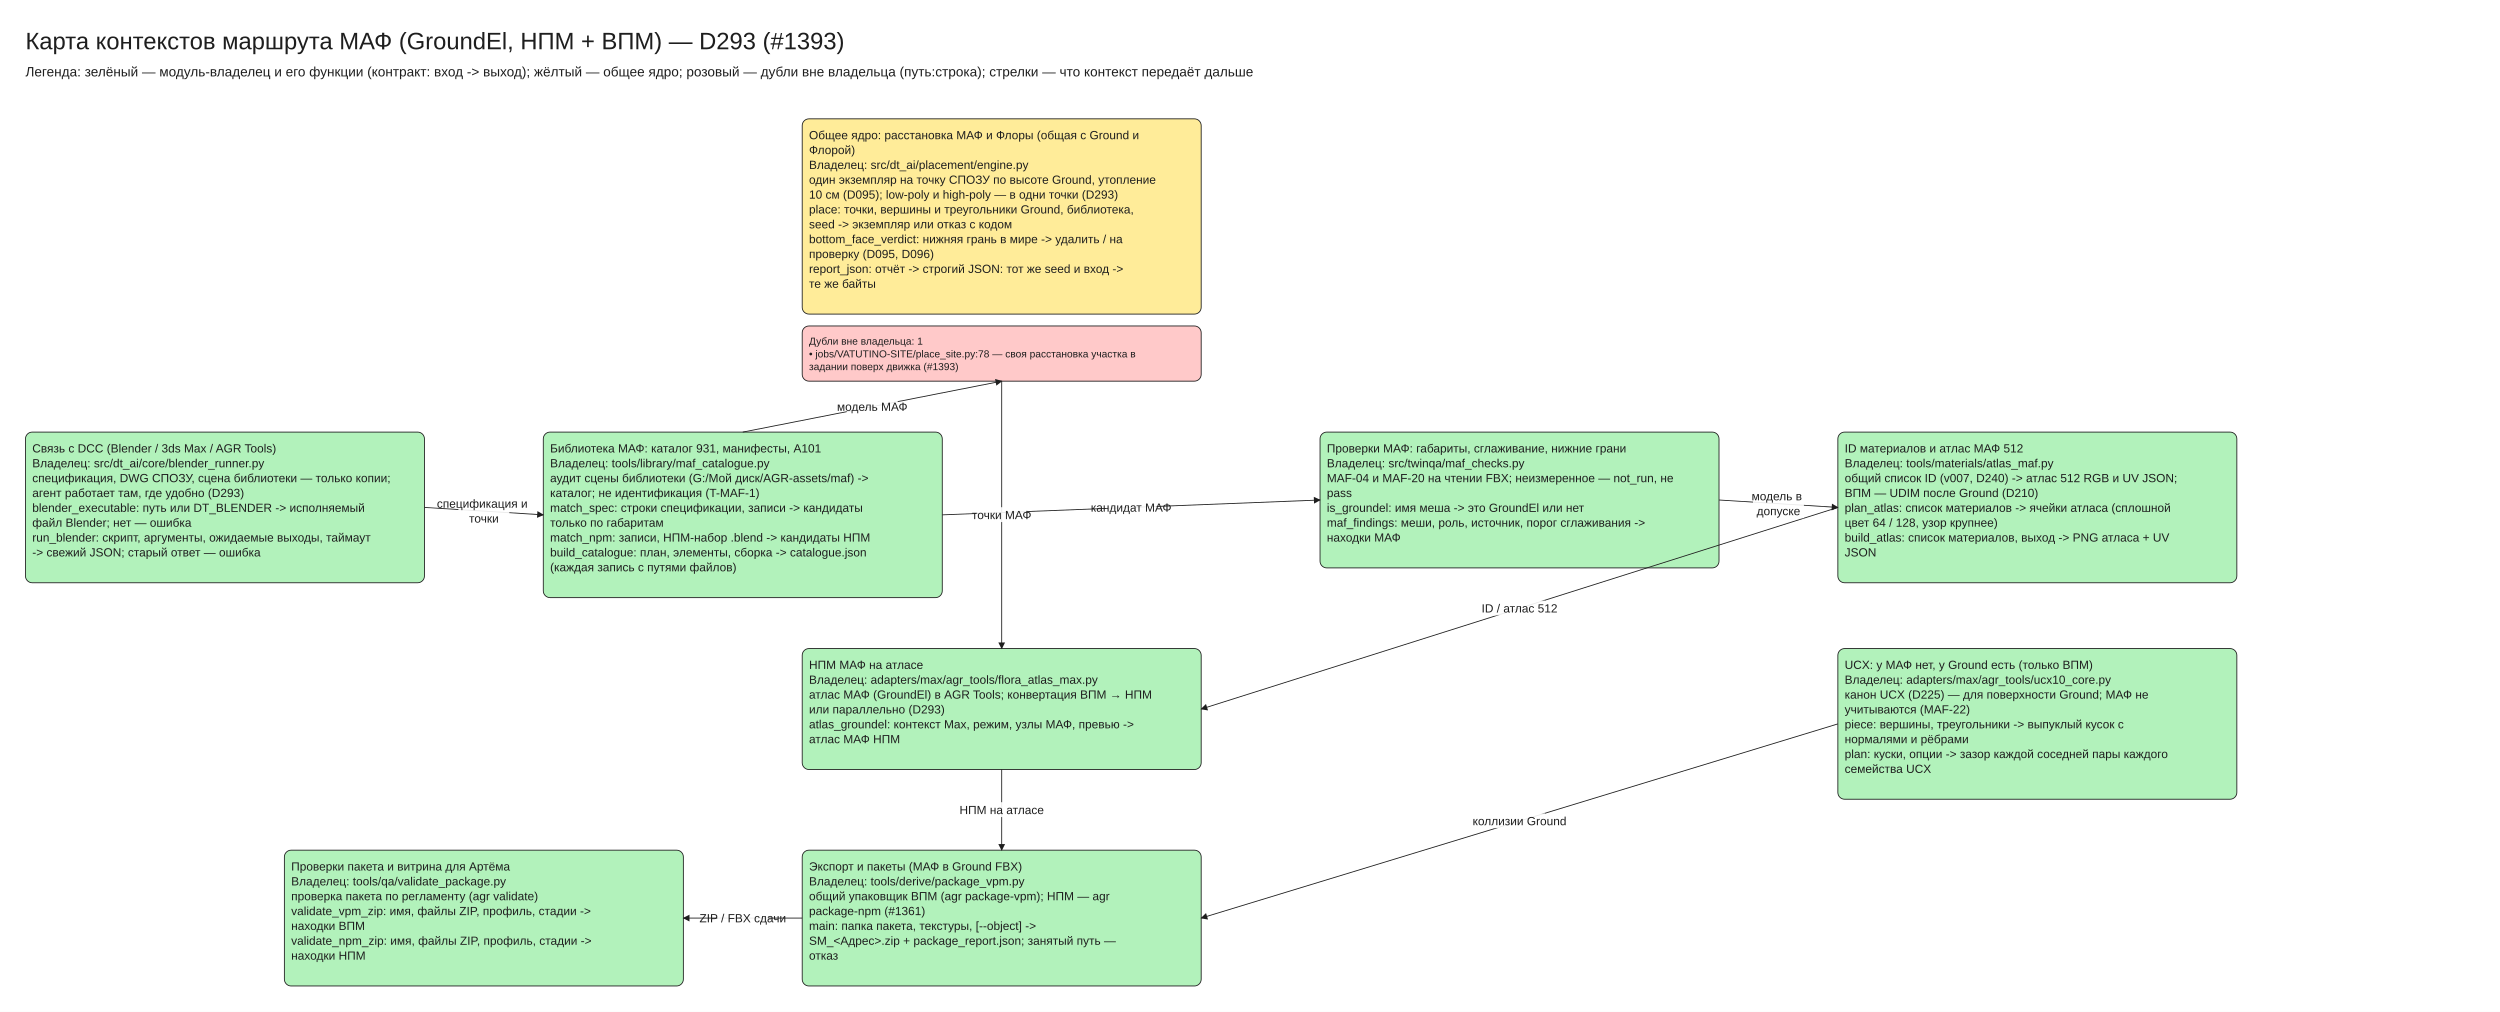
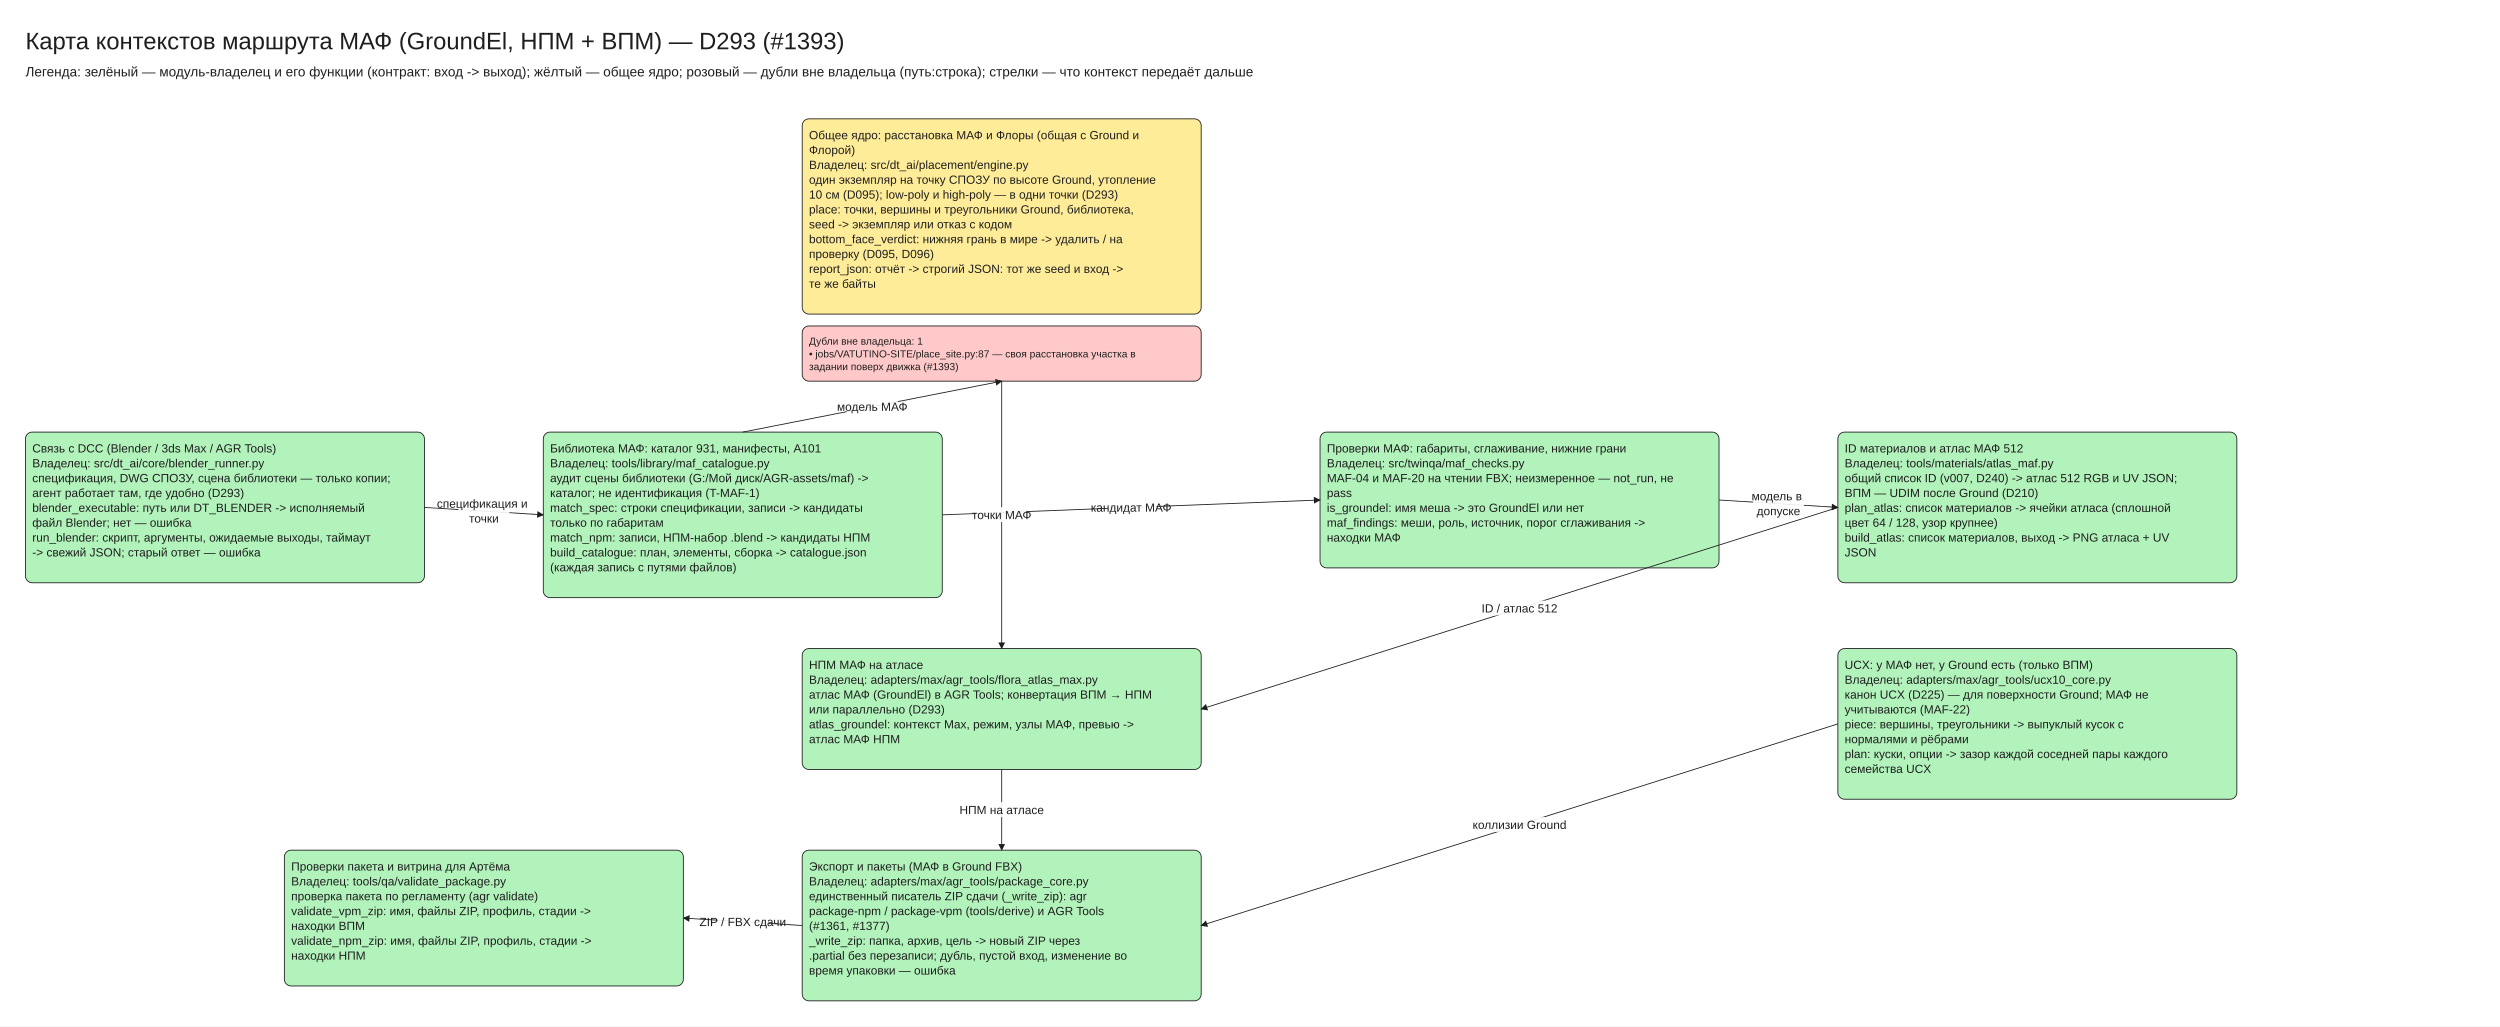
- <svg xmlns="http://www.w3.org/2000/svg" viewBox="10 -30 2945 1192" width="2945" height="1192" font-family="Segoe UI, Arial, sans-serif">
+ <svg xmlns="http://www.w3.org/2000/svg" viewBox="10 -30 2945 1209" width="2945" height="1209" font-family="Segoe UI, Arial, sans-serif">
  <defs>
    <marker id="arrow" viewBox="0 0 10 10" refX="9" refY="5" markerWidth="8" markerHeight="8" orient="auto-start-reverse">
      <path d="M0,0 L10,5 L0,10 z" fill="#1e1e1e" />
    </marker>
  </defs>
-   <rect x="10" y="-30" width="2945" height="1192" fill="#ffffff" />
+   <rect x="10" y="-30" width="2945" height="1209" fill="#ffffff" />
  <rect x="955.0" y="110" width="470" height="230.0" rx="8" fill="#ffec99" stroke="#1e1e1e" />
  <rect x="955.0" y="354.0" width="470" height="65.0" rx="8" fill="#ffc9c9" stroke="#1e1e1e" />
  <rect x="40.0" y="479.0" width="470" height="177.5" rx="8" fill="#b2f2bb" stroke="#1e1e1e" />
  <rect x="650.0" y="479.0" width="470" height="195.0" rx="8" fill="#b2f2bb" stroke="#1e1e1e" />
  <rect x="1565.0" y="479.0" width="470" height="160.0" rx="8" fill="#b2f2bb" stroke="#1e1e1e" />
  <rect x="2175.0" y="479.0" width="470" height="177.5" rx="8" fill="#b2f2bb" stroke="#1e1e1e" />
  <rect x="955.0" y="734.0" width="470" height="142.5" rx="8" fill="#b2f2bb" stroke="#1e1e1e" />
  <rect x="2175.0" y="734.0" width="470" height="177.5" rx="8" fill="#b2f2bb" stroke="#1e1e1e" />
-   <rect x="955.0" y="971.5" width="470" height="160.0" rx="8" fill="#b2f2bb" stroke="#1e1e1e" />
+   <rect x="955.0" y="971.5" width="470" height="177.5" rx="8" fill="#b2f2bb" stroke="#1e1e1e" />
  <rect x="345.0" y="971.5" width="470" height="160.0" rx="8" fill="#b2f2bb" stroke="#1e1e1e" />
  <line x1="510.0" y1="567.75" x2="650.0" y2="576.5" stroke="#1e1e1e" marker-end="url(#arrow)" />
  <line x1="1120.0" y1="576.5" x2="1565.0" y2="559.0" stroke="#1e1e1e" marker-end="url(#arrow)" />
  <line x1="2035.0" y1="559.0" x2="2175.0" y2="567.75" stroke="#1e1e1e" marker-end="url(#arrow)" />
  <line x1="885.0" y1="479.0" x2="1190.0" y2="419.0" stroke="#1e1e1e" marker-end="url(#arrow)" />
  <line x1="1190.0" y1="419.0" x2="1190.0" y2="734.0" stroke="#1e1e1e" marker-end="url(#arrow)" />
  <line x1="2175.0" y1="567.75" x2="1425.0" y2="805.25" stroke="#1e1e1e" marker-end="url(#arrow)" />
  <line x1="1190.0" y1="876.5" x2="1190.0" y2="971.5" stroke="#1e1e1e" marker-end="url(#arrow)" />
-   <line x1="2175.0" y1="822.75" x2="1425.0" y2="1051.5" stroke="#1e1e1e" marker-end="url(#arrow)" />
-   <line x1="955.0" y1="1051.5" x2="815.0" y2="1051.5" stroke="#1e1e1e" marker-end="url(#arrow)" />
+   <line x1="2175.0" y1="822.75" x2="1425.0" y2="1060.25" stroke="#1e1e1e" marker-end="url(#arrow)" />
+   <line x1="955.0" y1="1060.25" x2="815.0" y2="1051.5" stroke="#1e1e1e" marker-end="url(#arrow)" />
  <text x="40" y="0" font-size="28" text-anchor="start" fill="#1e1e1e">
    <tspan x="40" dy="28">Карта контекстов маршрута МАФ (GroundEl, НПМ + ВПМ) — D293 (#1393)</tspan>
  </text>
  <text x="40" y="44" font-size="16" text-anchor="start" fill="#1e1e1e">
    <tspan x="40" dy="16">Легенда: зелёный — модуль-владелец и его функции (контракт: вход -&gt; выход); жёлтый — общее ядро; розовый — дубли вне владельца (путь:строка); стрелки — что контекст передаёт дальше</tspan>
  </text>
  <text x="963.0" y="120.0" font-size="14" text-anchor="start" fill="#1e1e1e">
    <tspan x="963.0" dy="14">Общее ядро: расстановка МАФ и Флоры (общая с Ground и</tspan>
    <tspan x="963.0" dy="17.5">Флорой)</tspan>
    <tspan x="963.0" dy="17.5">Владелец: src/dt_ai/placement/engine.py</tspan>
    <tspan x="963.0" dy="17.5">один экземпляр на точку СПОЗУ по высоте Ground, утопление</tspan>
    <tspan x="963.0" dy="17.5">10 см (D095); low-poly и high-poly — в одни точки (D293)</tspan>
    <tspan x="963.0" dy="17.5" />
    <tspan x="963.0" dy="17.5">place: точки, вершины и треугольники Ground, библиотека,</tspan>
    <tspan x="963.0" dy="17.5">seed -&gt; экземпляр или отказ с кодом</tspan>
    <tspan x="963.0" dy="17.5">bottom_face_verdict: нижняя грань в мире -&gt; удалить / на</tspan>
    <tspan x="963.0" dy="17.5">проверку (D095, D096)</tspan>
    <tspan x="963.0" dy="17.5">report_json: отчёт -&gt; строгий JSON: тот же seed и вход -&gt;</tspan>
    <tspan x="963.0" dy="17.5">те же байты</tspan>
  </text>
  <text x="963.0" y="364.0" font-size="12" text-anchor="start" fill="#1e1e1e">
    <tspan x="963.0" dy="12">Дубли вне владельца: 1</tspan>
-     <tspan x="963.0" dy="15.0">• jobs/VATUTINO-SITE/place_site.py:78 — своя расстановка участка в</tspan>
+     <tspan x="963.0" dy="15.0">• jobs/VATUTINO-SITE/place_site.py:87 — своя расстановка участка в</tspan>
    <tspan x="963.0" dy="15.0">задании поверх движка (#1393)</tspan>
  </text>
  <text x="48.0" y="489.0" font-size="14" text-anchor="start" fill="#1e1e1e">
    <tspan x="48.0" dy="14">Связь с DCC (Blender / 3ds Max / AGR Tools)</tspan>
    <tspan x="48.0" dy="17.5">Владелец: src/dt_ai/core/blender_runner.py</tspan>
    <tspan x="48.0" dy="17.5">спецификация, DWG СПОЗУ, сцена библиотеки — только копии;</tspan>
    <tspan x="48.0" dy="17.5">агент работает там, где удобно (D293)</tspan>
    <tspan x="48.0" dy="17.5" />
    <tspan x="48.0" dy="17.5">blender_executable: путь или DT_BLENDER -&gt; исполняемый</tspan>
    <tspan x="48.0" dy="17.5">файл Blender; нет — ошибка</tspan>
    <tspan x="48.0" dy="17.5">run_blender: скрипт, аргументы, ожидаемые выходы, таймаут</tspan>
    <tspan x="48.0" dy="17.5">-&gt; свежий JSON; старый ответ — ошибка</tspan>
  </text>
  <text x="658.0" y="489.0" font-size="14" text-anchor="start" fill="#1e1e1e">
    <tspan x="658.0" dy="14">Библиотека МАФ: каталог 931, манифесты, A101</tspan>
    <tspan x="658.0" dy="17.5">Владелец: tools/library/maf_catalogue.py</tspan>
    <tspan x="658.0" dy="17.5">аудит сцены библиотеки (G:/Мой диск/AGR-assets/maf) -&gt;</tspan>
    <tspan x="658.0" dy="17.5">каталог; не идентификация (T-MAF-1)</tspan>
    <tspan x="658.0" dy="17.5" />
    <tspan x="658.0" dy="17.5">match_spec: строки спецификации, записи -&gt; кандидаты</tspan>
    <tspan x="658.0" dy="17.5">только по габаритам</tspan>
    <tspan x="658.0" dy="17.5">match_npm: записи, НПМ-набор .blend -&gt; кандидаты НПМ</tspan>
    <tspan x="658.0" dy="17.5">build_catalogue: план, элементы, сборка -&gt; catalogue.json</tspan>
    <tspan x="658.0" dy="17.5">(каждая запись с путями файлов)</tspan>
  </text>
  <text x="1573.0" y="489.0" font-size="14" text-anchor="start" fill="#1e1e1e">
    <tspan x="1573.0" dy="14">Проверки МАФ: габариты, сглаживание, нижние грани</tspan>
    <tspan x="1573.0" dy="17.5">Владелец: src/twinqa/maf_checks.py</tspan>
    <tspan x="1573.0" dy="17.5">MAF-04 и MAF-20 на чтении FBX; неизмеренное — not_run, не</tspan>
    <tspan x="1573.0" dy="17.5">pass</tspan>
    <tspan x="1573.0" dy="17.5" />
    <tspan x="1573.0" dy="17.5">is_groundel: имя меша -&gt; это GroundEl или нет</tspan>
    <tspan x="1573.0" dy="17.5">maf_findings: меши, роль, источник, порог сглаживания -&gt;</tspan>
    <tspan x="1573.0" dy="17.5">находки МАФ</tspan>
  </text>
  <text x="2183.0" y="489.0" font-size="14" text-anchor="start" fill="#1e1e1e">
    <tspan x="2183.0" dy="14">ID материалов и атлас МАФ 512</tspan>
    <tspan x="2183.0" dy="17.5">Владелец: tools/materials/atlas_maf.py</tspan>
    <tspan x="2183.0" dy="17.5">общий список ID (v007, D240) -&gt; атлас 512 RGB и UV JSON;</tspan>
    <tspan x="2183.0" dy="17.5">ВПМ — UDIM после Ground (D210)</tspan>
    <tspan x="2183.0" dy="17.5" />
    <tspan x="2183.0" dy="17.5">plan_atlas: список материалов -&gt; ячейки атласа (сплошной</tspan>
    <tspan x="2183.0" dy="17.5">цвет 64 / 128, узор крупнее)</tspan>
    <tspan x="2183.0" dy="17.5">build_atlas: список материалов, выход -&gt; PNG атласа + UV</tspan>
    <tspan x="2183.0" dy="17.5">JSON</tspan>
  </text>
  <text x="963.0" y="744.0" font-size="14" text-anchor="start" fill="#1e1e1e">
    <tspan x="963.0" dy="14">НПМ МАФ на атласе</tspan>
    <tspan x="963.0" dy="17.5">Владелец: adapters/max/agr_tools/flora_atlas_max.py</tspan>
    <tspan x="963.0" dy="17.5">атлас МАФ (GroundEl) в AGR Tools; конвертация ВПМ → НПМ</tspan>
    <tspan x="963.0" dy="17.5">или параллельно (D293)</tspan>
    <tspan x="963.0" dy="17.5" />
    <tspan x="963.0" dy="17.5">atlas_groundel: контекст Max, режим, узлы МАФ, превью -&gt;</tspan>
    <tspan x="963.0" dy="17.5">атлас МАФ НПМ</tspan>
  </text>
  <text x="2183.0" y="744.0" font-size="14" text-anchor="start" fill="#1e1e1e">
    <tspan x="2183.0" dy="14">UCX: у МАФ нет, у Ground есть (только ВПМ)</tspan>
    <tspan x="2183.0" dy="17.5">Владелец: adapters/max/agr_tools/ucx10_core.py</tspan>
    <tspan x="2183.0" dy="17.5">канон UCX (D225) — для поверхности Ground; МАФ не</tspan>
    <tspan x="2183.0" dy="17.5">учитываются (MAF-22)</tspan>
    <tspan x="2183.0" dy="17.5" />
    <tspan x="2183.0" dy="17.5">piece: вершины, треугольники -&gt; выпуклый кусок с</tspan>
    <tspan x="2183.0" dy="17.5">нормалями и рёбрами</tspan>
    <tspan x="2183.0" dy="17.5">plan: куски, опции -&gt; зазор каждой соседней пары каждого</tspan>
    <tspan x="2183.0" dy="17.5">семейства UCX</tspan>
  </text>
  <text x="963.0" y="981.5" font-size="14" text-anchor="start" fill="#1e1e1e">
    <tspan x="963.0" dy="14">Экспорт и пакеты (МАФ в Ground FBX)</tspan>
-     <tspan x="963.0" dy="17.5">Владелец: tools/derive/package_vpm.py</tspan>
-     <tspan x="963.0" dy="17.5">общий упаковщик ВПМ (agr package-vpm); НПМ — agr</tspan>
-     <tspan x="963.0" dy="17.5">package-npm (#1361)</tspan>
+     <tspan x="963.0" dy="17.5">Владелец: adapters/max/agr_tools/package_core.py</tspan>
+     <tspan x="963.0" dy="17.5">единственный писатель ZIP сдачи (_write_zip): agr</tspan>
+     <tspan x="963.0" dy="17.5">package-npm / package-vpm (tools/derive) и AGR Tools</tspan>
+     <tspan x="963.0" dy="17.5">(#1361, #1377)</tspan>
    <tspan x="963.0" dy="17.5" />
-     <tspan x="963.0" dy="17.5">main: папка пакета, текстуры, [--object] -&gt;</tspan>
-     <tspan x="963.0" dy="17.5">SM_&lt;Адрес&gt;.zip + package_report.json; занятый путь —</tspan>
-     <tspan x="963.0" dy="17.5">отказ</tspan>
+     <tspan x="963.0" dy="17.5">_write_zip: папка, архив, цель -&gt; новый ZIP через</tspan>
+     <tspan x="963.0" dy="17.5">.partial без перезаписи; дубль, пустой вход, изменение во</tspan>
+     <tspan x="963.0" dy="17.5">время упаковки — ошибка</tspan>
  </text>
  <text x="353.0" y="981.5" font-size="14" text-anchor="start" fill="#1e1e1e">
    <tspan x="353.0" dy="14">Проверки пакета и витрина для Артёма</tspan>
    <tspan x="353.0" dy="17.5">Владелец: tools/qa/validate_package.py</tspan>
    <tspan x="353.0" dy="17.5">проверка пакета по регламенту (agr validate)</tspan>
    <tspan x="353.0" dy="17.5" />
    <tspan x="353.0" dy="17.5">validate_vpm_zip: имя, файлы ZIP, профиль, стадии -&gt;</tspan>
    <tspan x="353.0" dy="17.5">находки ВПМ</tspan>
    <tspan x="353.0" dy="17.5">validate_npm_zip: имя, файлы ZIP, профиль, стадии -&gt;</tspan>
    <tspan x="353.0" dy="17.5">находки НПМ</tspan>
  </text>
  <rect x="550.0" y="554.12" width="60" height="35.0" fill="#ffffff" opacity="0.9" />
  <text x="580.0" y="554.12" font-size="14" text-anchor="middle" fill="#1e1e1e">
    <tspan x="580.0" dy="14">спецификация и</tspan>
    <tspan x="580.0" dy="17.5">точки</tspan>
  </text>
  <rect x="1312.5" y="558.75" width="60" height="17.5" fill="#ffffff" opacity="0.9" />
  <text x="1342.5" y="558.75" font-size="14" text-anchor="middle" fill="#1e1e1e">
    <tspan x="1342.5" dy="14">кандидат МАФ</tspan>
  </text>
  <rect x="2075.0" y="545.38" width="60" height="35.0" fill="#ffffff" opacity="0.9" />
  <text x="2105.0" y="545.38" font-size="14" text-anchor="middle" fill="#1e1e1e">
    <tspan x="2105.0" dy="14">модель в</tspan>
    <tspan x="2105.0" dy="17.5">допуске</tspan>
  </text>
  <rect x="1007.5" y="440.0" width="60" height="17.5" fill="#ffffff" opacity="0.9" />
  <text x="1037.5" y="440.0" font-size="14" text-anchor="middle" fill="#1e1e1e">
    <tspan x="1037.5" dy="14">модель МАФ</tspan>
  </text>
  <rect x="1160.0" y="567.5" width="60" height="17.5" fill="#ffffff" opacity="0.9" />
  <text x="1190.0" y="567.5" font-size="14" text-anchor="middle" fill="#1e1e1e">
    <tspan x="1190.0" dy="14">точки МАФ</tspan>
  </text>
  <rect x="1770.0" y="677.5" width="60" height="17.5" fill="#ffffff" opacity="0.9" />
  <text x="1800.0" y="677.5" font-size="14" text-anchor="middle" fill="#1e1e1e">
    <tspan x="1800.0" dy="14">ID / атлас 512</tspan>
  </text>
  <rect x="1160.0" y="915.0" width="60" height="17.5" fill="#ffffff" opacity="0.9" />
  <text x="1190.0" y="915.0" font-size="14" text-anchor="middle" fill="#1e1e1e">
    <tspan x="1190.0" dy="14">НПМ на атласе</tspan>
  </text>
-   <rect x="1770.0" y="928.12" width="60" height="17.5" fill="#ffffff" opacity="0.9" />
-   <text x="1800.0" y="928.12" font-size="14" text-anchor="middle" fill="#1e1e1e">
+   <rect x="1770.0" y="932.5" width="60" height="17.5" fill="#ffffff" opacity="0.9" />
+   <text x="1800.0" y="932.5" font-size="14" text-anchor="middle" fill="#1e1e1e">
    <tspan x="1800.0" dy="14">коллизии Ground</tspan>
  </text>
-   <rect x="855.0" y="1042.5" width="60" height="17.5" fill="#ffffff" opacity="0.9" />
-   <text x="885.0" y="1042.5" font-size="14" text-anchor="middle" fill="#1e1e1e">
+   <rect x="855.0" y="1046.88" width="60" height="17.5" fill="#ffffff" opacity="0.9" />
+   <text x="885.0" y="1046.88" font-size="14" text-anchor="middle" fill="#1e1e1e">
    <tspan x="885.0" dy="14">ZIP / FBX сдачи</tspan>
  </text>
</svg>
